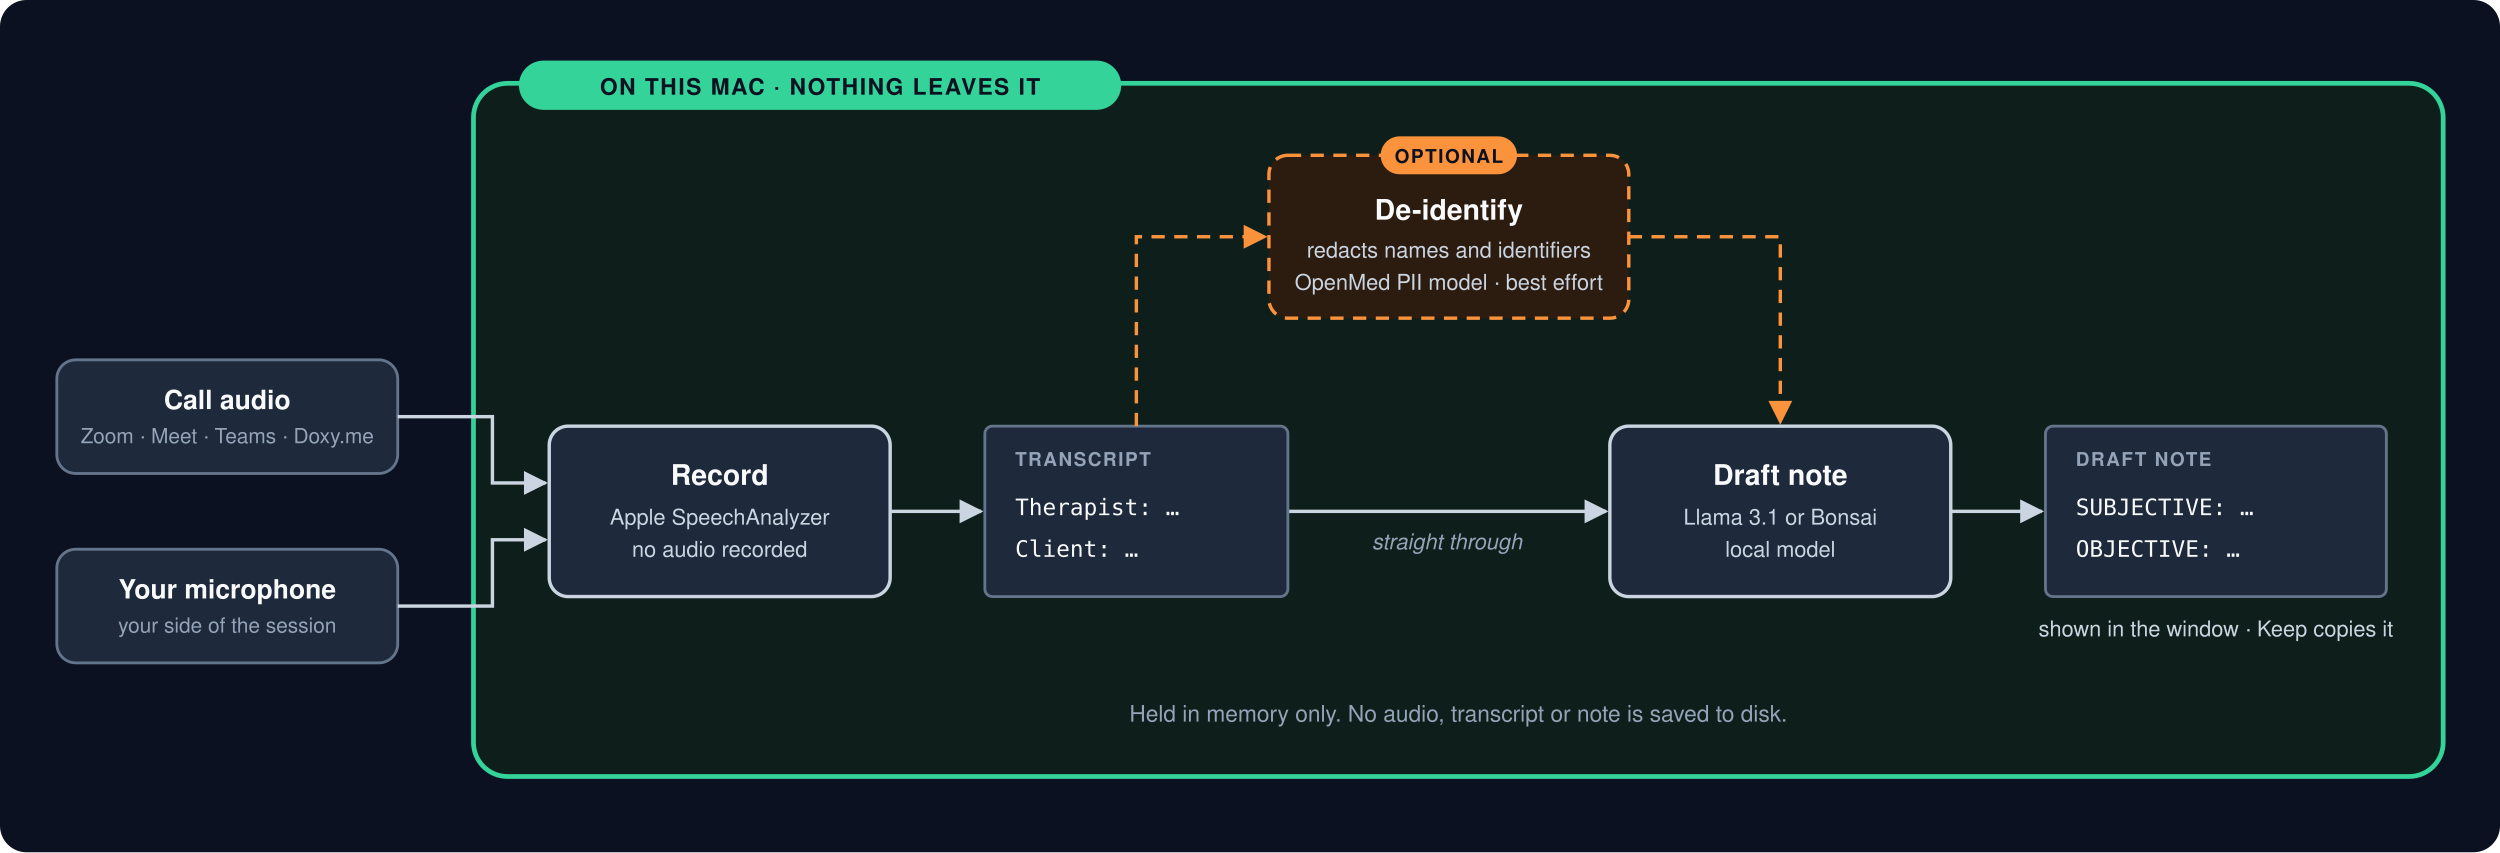
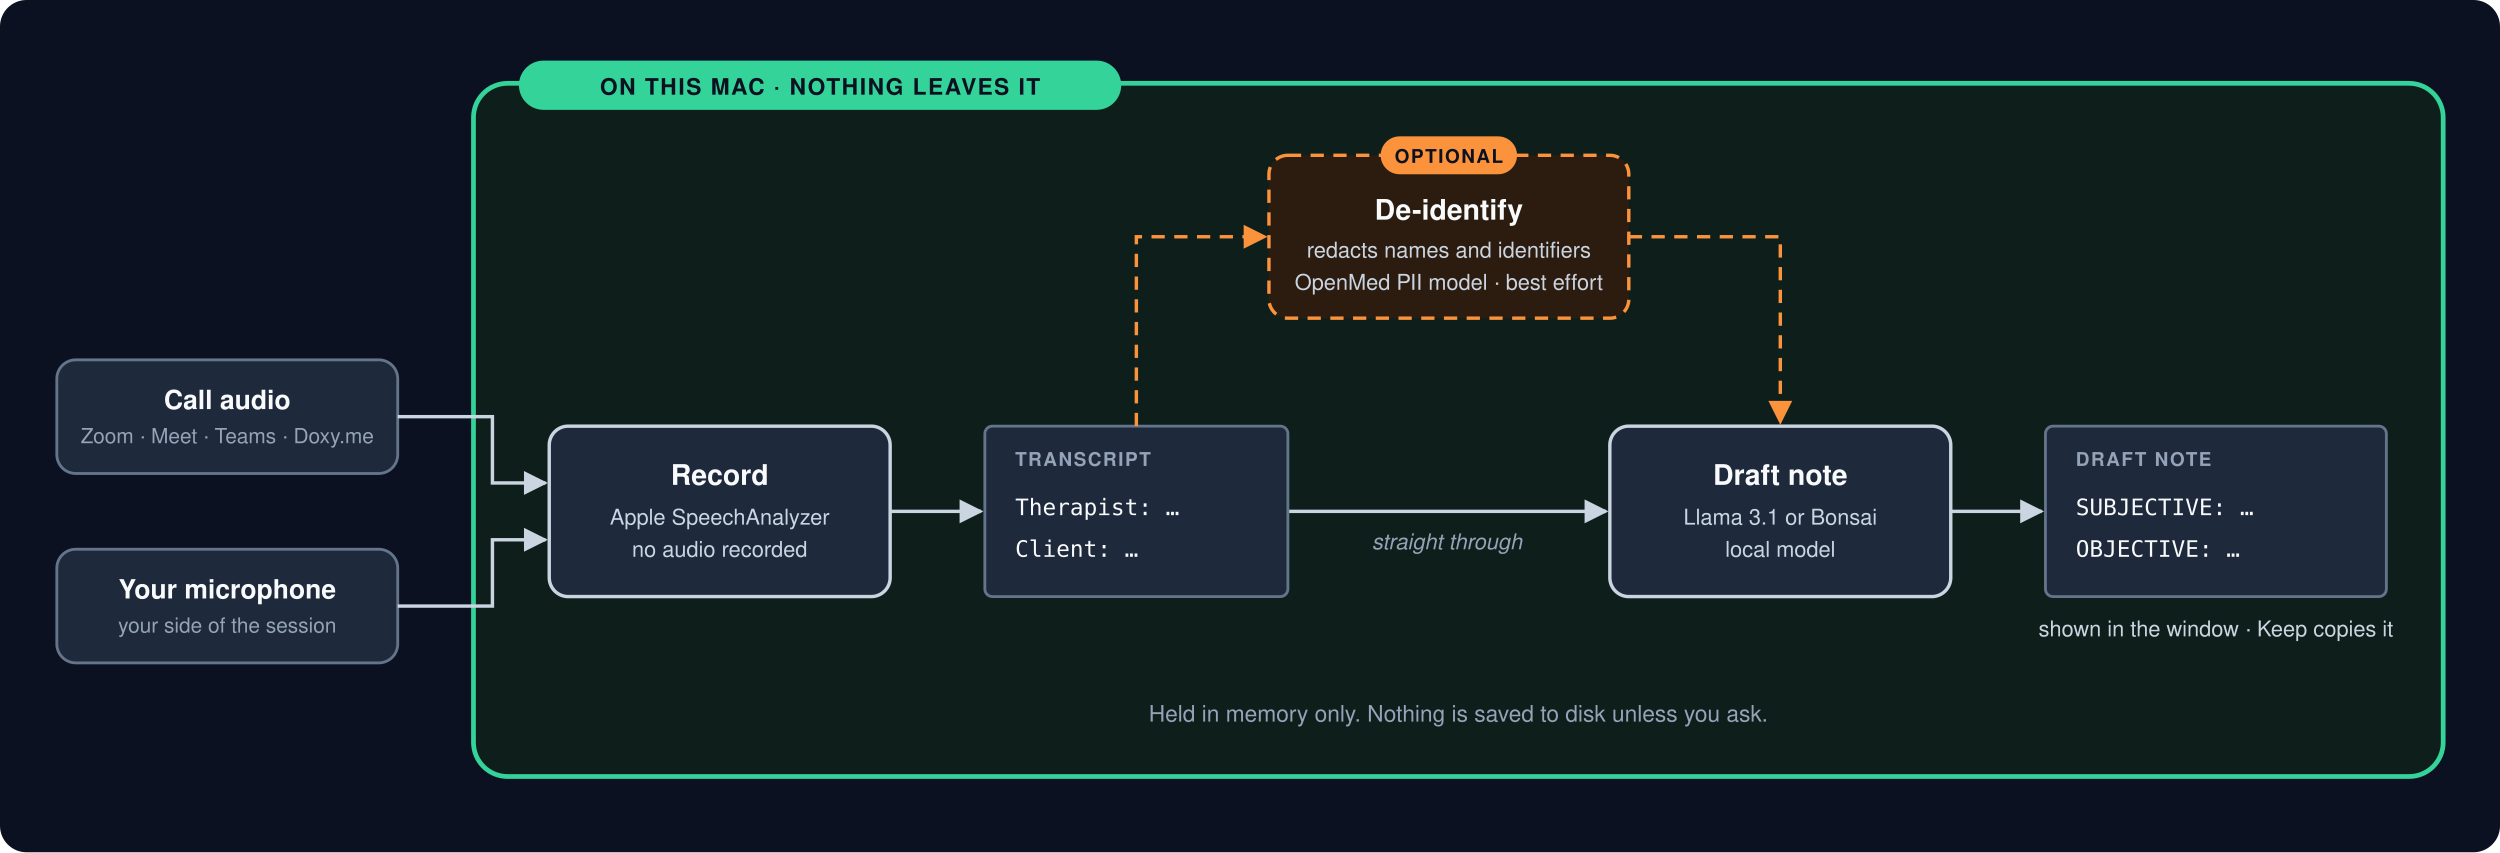
<svg xmlns="http://www.w3.org/2000/svg" width="1320" height="450" viewBox="0 0 1320 450" font-family="Helvetica Neue, Helvetica, Arial, sans-serif">
  <defs>
    <marker id="ah" viewBox="0 0 10 10" refX="9" refY="5" markerWidth="7" markerHeight="7" orient="auto">
      <path d="M0,0 L10,5 L0,10 z" fill="#cbd5e1" />
    </marker>
    <marker id="aho" viewBox="0 0 10 10" refX="9" refY="5" markerWidth="7" markerHeight="7" orient="auto">
      <path d="M0,0 L10,5 L0,10 z" fill="#fb923c" />
    </marker>
  </defs>
  <rect width="1320" height="450" rx="14" fill="#0b1120" />
  <rect x="250" y="44" width="1040" height="366" rx="18" fill="#0e1f1b" stroke="#34d399" stroke-width="2.5" />
  <rect x="274" y="32" width="318" height="26" rx="13" fill="#34d399" />
  <text x="433" y="50" text-anchor="middle" font-size="12" font-weight="700" letter-spacing="0.8" fill="#0b1120">ON THIS MAC · NOTHING LEAVES IT</text>
  <g fill="#1e293b" stroke="#64748b" stroke-width="1.5">
    <rect x="30" y="190" width="180" height="60" rx="10" />
    <rect x="30" y="290" width="180" height="60" rx="10" />
  </g>
  <g text-anchor="middle">
    <text x="120" y="216" font-size="14" font-weight="600" fill="#f8fafc">Call audio</text>
    <text x="120" y="234" font-size="11" fill="#94a3b8">Zoom · Meet · Teams · Doxy.me</text>
    <text x="120" y="316" font-size="14" font-weight="600" fill="#f8fafc">Your microphone</text>
    <text x="120" y="334" font-size="11" fill="#94a3b8">your side of the session</text>
  </g>
  <g fill="none" stroke="#cbd5e1" stroke-width="1.8" marker-end="url(#ah)">
    <path d="M210,220 H260 V255 H288" />
    <path d="M210,320 H260 V285 H288" />
    <path d="M470,270 H518" />
    <path d="M680,270 H848" />
    <path d="M1030,270 H1078" />
  </g>
  <text x="764" y="290" text-anchor="middle" font-size="11.5" font-style="italic" fill="#94a3b8">straight through</text>
  <rect x="290" y="225" width="180" height="90" rx="10" fill="#1e293b" stroke="#cbd5e1" stroke-width="1.8" />
  <g text-anchor="middle">
    <text x="380" y="256" font-size="15" font-weight="700" fill="#f8fafc">Record</text>
    <text x="380" y="277" font-size="11.5" fill="#cbd5e1">Apple SpeechAnalyzer</text>
    <text x="380" y="294" font-size="11.5" fill="#cbd5e1">no audio recorded</text>
  </g>
  <rect x="520" y="225" width="160" height="90" rx="4" fill="#1e293b" stroke="#64748b" stroke-width="1.5" />
  <text x="536" y="246" font-size="10" font-weight="700" letter-spacing="0.8" fill="#94a3b8">TRANSCRIPT</text>
  <g font-family="Menlo, monospace" font-size="12" fill="#f8fafc">
    <text x="536" y="272">Therapist: …</text>
    <text x="536" y="294">Client: …</text>
  </g>
  <g fill="none" stroke="#fb923c" stroke-width="1.8" stroke-dasharray="7 5" marker-end="url(#aho)">
    <path d="M600,225 V125 H668" />
    <path d="M860,125 H940 V223" />
  </g>
  <rect x="670" y="82" width="190" height="86" rx="10" fill="#2b1c0f" stroke="#fb923c" stroke-width="1.8" stroke-dasharray="7 5" />
  <rect x="729" y="72" width="72" height="20" rx="10" fill="#fb923c" />
  <text x="765" y="86" text-anchor="middle" font-size="10" font-weight="700" letter-spacing="0.8" fill="#0b1120">OPTIONAL</text>
  <g text-anchor="middle">
    <text x="765" y="116" font-size="15" font-weight="700" fill="#f8fafc">De-identify</text>
    <text x="765" y="136" font-size="11.5" fill="#cbd5e1">redacts names and identifiers</text>
    <text x="765" y="153" font-size="11.5" fill="#cbd5e1">OpenMed PII model · best effort</text>
  </g>
  <rect x="850" y="225" width="180" height="90" rx="10" fill="#1e293b" stroke="#cbd5e1" stroke-width="1.8" />
  <g text-anchor="middle">
    <text x="940" y="256" font-size="15" font-weight="700" fill="#f8fafc">Draft note</text>
    <text x="940" y="277" font-size="11.5" fill="#cbd5e1">Llama 3.1 or Bonsai</text>
    <text x="940" y="294" font-size="11.5" fill="#cbd5e1">local model</text>
  </g>
  <rect x="1080" y="225" width="180" height="90" rx="4" fill="#1e293b" stroke="#64748b" stroke-width="1.5" />
  <text x="1096" y="246" font-size="10" font-weight="700" letter-spacing="0.8" fill="#94a3b8">DRAFT NOTE</text>
  <g font-family="Menlo, monospace" font-size="12" fill="#f8fafc">
    <text x="1096" y="272">SUBJECTIVE: …</text>
    <text x="1096" y="294">OBJECTIVE: …</text>
  </g>
  <text x="1170" y="336" text-anchor="middle" font-size="11.5" fill="#cbd5e1">shown in the window · Keep copies it</text>
-   <text x="770" y="381" text-anchor="middle" font-size="12" fill="#94a3b8">Held in memory only. No audio, transcript or note is saved to disk.</text>
+   <text x="770" y="381" text-anchor="middle" font-size="12" fill="#94a3b8">Held in memory only. Nothing is saved to disk unless you ask.</text>
</svg>
